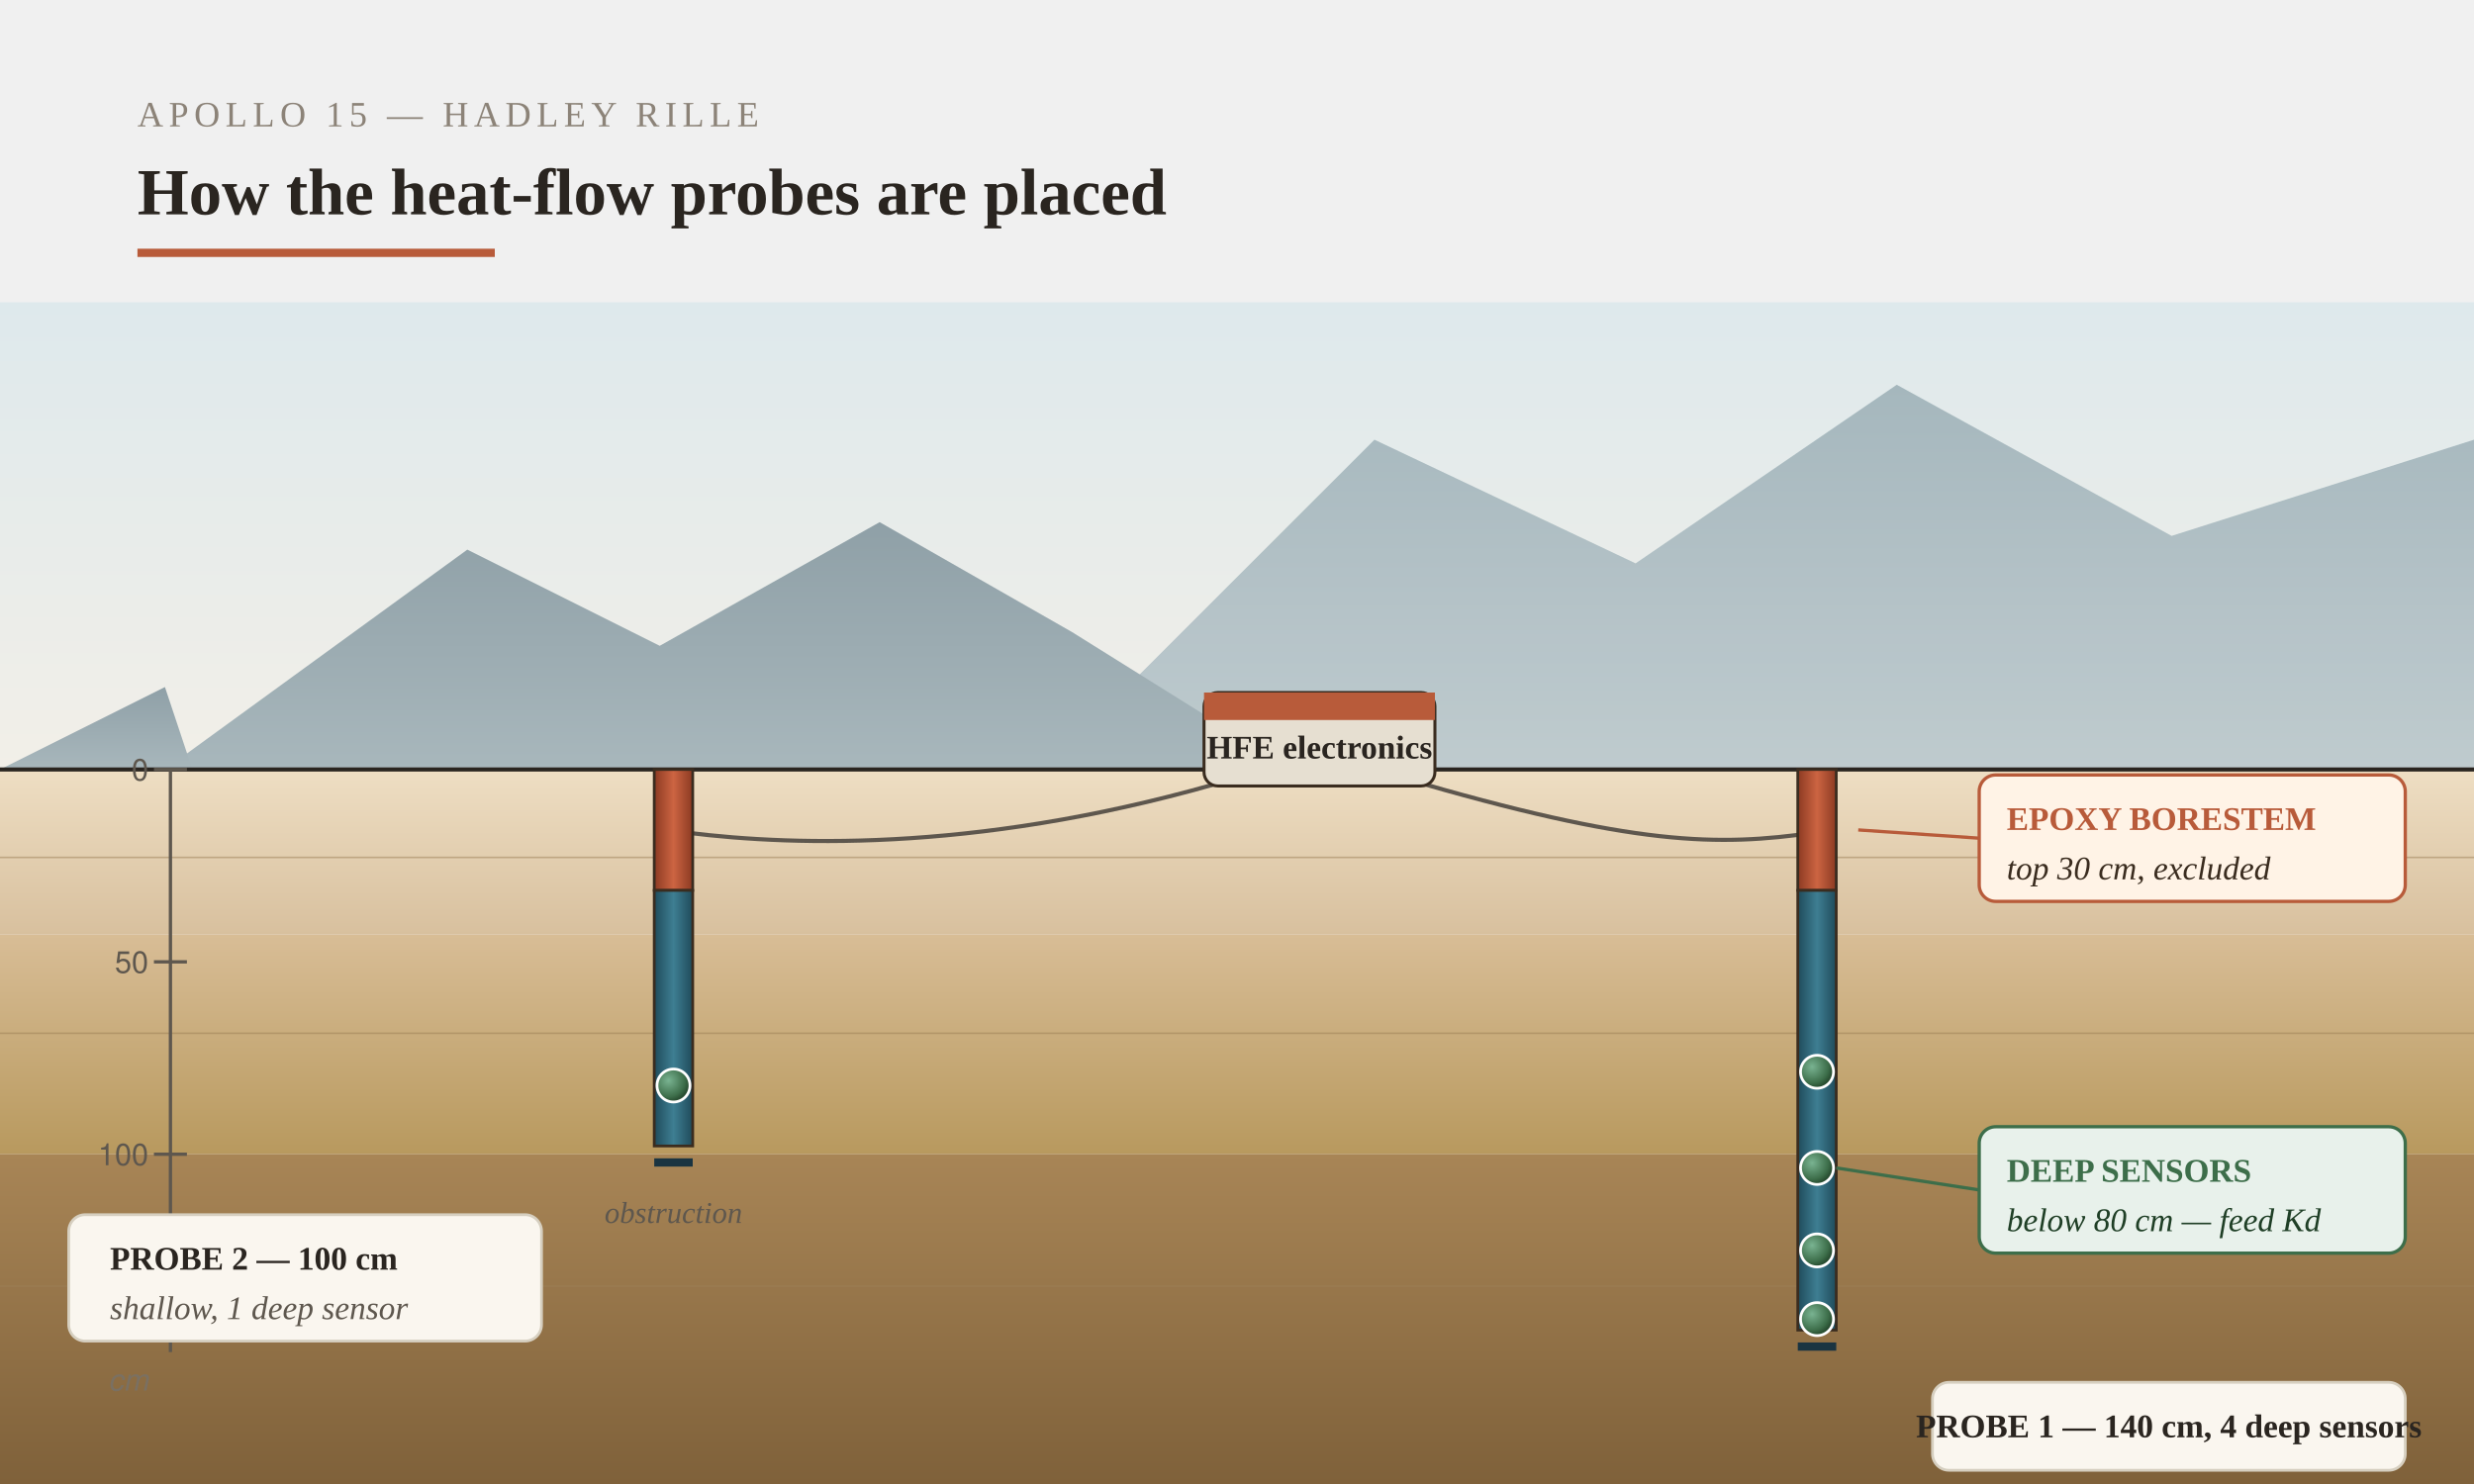
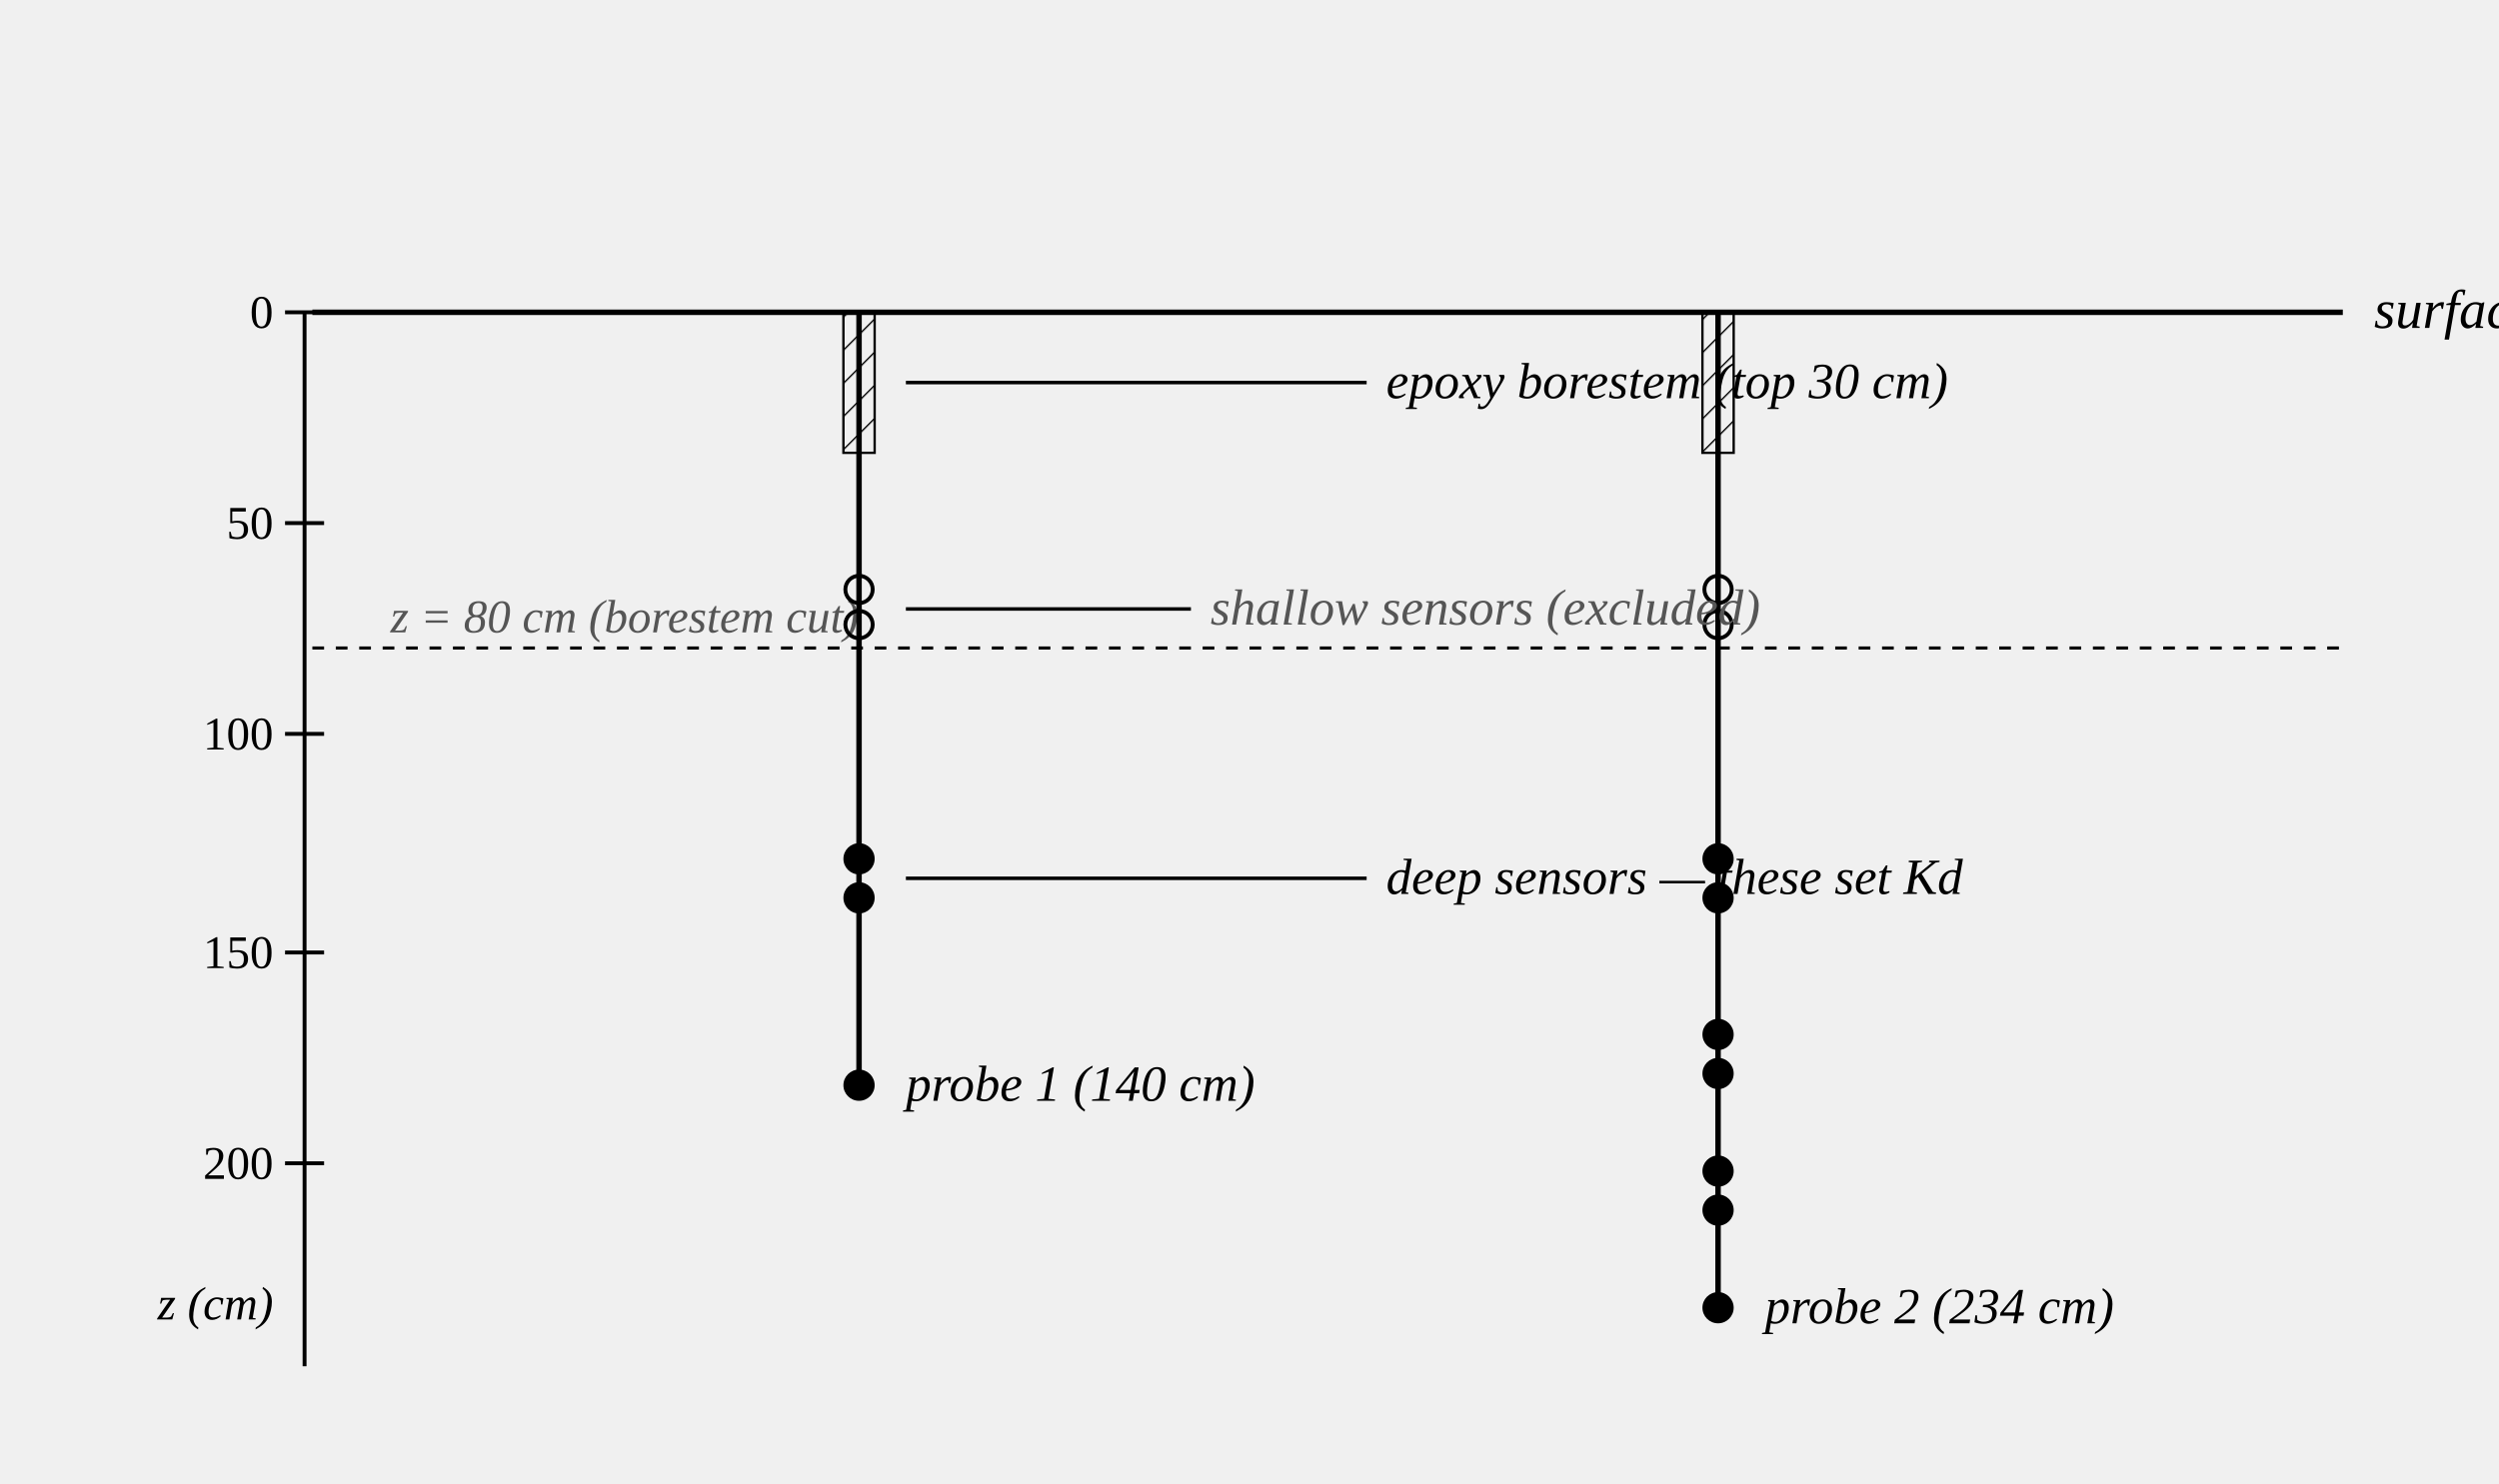
- <svg xmlns="http://www.w3.org/2000/svg" viewBox="0 0 900 540" font-family="Georgia, 'Times New Roman', serif">
+ <svg xmlns="http://www.w3.org/2000/svg" viewBox="0 0 640 380" font-family="Georgia, 'Times New Roman', serif">
  <defs>
-     <linearGradient id="sky" x1="0" y1="0" x2="0" y2="1">
-       <stop offset="0" stop-color="#DEE9EC" />
-       <stop offset="1" stop-color="#F2EFE8" />
-     </linearGradient>
-     <linearGradient id="mtnFar" x1="0" y1="0" x2="0" y2="1">
-       <stop offset="0" stop-color="#A2B5BB" />
-       <stop offset="1" stop-color="#BDC9CD" />
-     </linearGradient>
-     <linearGradient id="mtnNear" x1="0" y1="0" x2="0" y2="1">
-       <stop offset="0" stop-color="#8FA0A7" />
-       <stop offset="1" stop-color="#A8B7BC" />
-     </linearGradient>
-     <linearGradient id="reg0" x1="0" y1="0" x2="0" y2="1">
-       <stop offset="0" stop-color="#EEDEC3" />
-       <stop offset="1" stop-color="#D8C09E" />
-     </linearGradient>
-     <linearGradient id="reg1" x1="0" y1="0" x2="0" y2="1">
-       <stop offset="0" stop-color="#D8BD96" />
-       <stop offset="1" stop-color="#B8995E" />
-     </linearGradient>
-     <linearGradient id="reg2" x1="0" y1="0" x2="0" y2="1">
-       <stop offset="0" stop-color="#A88556" />
-       <stop offset="1" stop-color="#7F613A" />
-     </linearGradient>
-     <linearGradient id="probeBody" x1="0" y1="0" x2="1" y2="0">
-       <stop offset="0" stop-color="#1F4B5B" />
-       <stop offset="0.5" stop-color="#3E7E92" />
-       <stop offset="1" stop-color="#1F4B5B" />
-     </linearGradient>
-     <linearGradient id="probeCap" x1="0" y1="0" x2="1" y2="0">
-       <stop offset="0" stop-color="#8C3A22" />
-       <stop offset="0.5" stop-color="#CC6442" />
-       <stop offset="1" stop-color="#8C3A22" />
-     </linearGradient>
-     <radialGradient id="bead" cx="0.35" cy="0.35" r="0.7">
-       <stop offset="0" stop-color="#79B391" />
-       <stop offset="0.7" stop-color="#3D6E4A" />
-       <stop offset="1" stop-color="#1F3F26" />
-     </radialGradient>
-     <radialGradient id="shadow" cx="0.5" cy="0.5" r="0.5">
-       <stop offset="0" stop-color="#2A2520" stop-opacity="0.28" />
-       <stop offset="1" stop-color="#2A2520" stop-opacity="0" />
-     </radialGradient>
+     <marker id="ah" markerWidth="10" markerHeight="10" refX="8" refY="4" orient="auto" markerUnits="strokeWidth">
+       <path d="M0,0 L10,4 L0,8 Z" fill="#000" />
+     </marker>
+     <pattern id="hatch" patternUnits="userSpaceOnUse" width="6" height="6" patternTransform="rotate(45)">
+       <line x1="0" y1="0" x2="0" y2="6" stroke="#000" stroke-width="0.7" />
+     </pattern>
  </defs>
-   <text x="50" y="46" font-size="13" letter-spacing="2" fill="#8C8378">APOLLO 15 — HADLEY RILLE</text>
-   <text x="50" y="78" font-size="24" font-weight="700" fill="#2A2520">How the heat-flow probes are placed</text>
-   <line x1="50" y1="92" x2="180" y2="92" stroke="#B85B3A" stroke-width="3" />
-   <rect x="0" y="110" width="900" height="170" fill="url(#sky)" />
-   <polygon points="380,280 500,160 595,205 690,140 790,195 900,160 900,280" fill="url(#mtnFar)" opacity="0.95" />
-   <polygon points="60,280 170,200 240,235 320,190 390,230 470,280" fill="url(#mtnNear)" />
-   <polygon points="0,280 60,250 70,280" fill="url(#mtnNear)" />
-   <rect x="0" y="280" width="900" height="60" fill="url(#reg0)" />
-   <rect x="0" y="340" width="900" height="80" fill="url(#reg1)" />
-   <rect x="0" y="420" width="900" height="120" fill="url(#reg2)" />
-   <line x1="0" y1="280" x2="900" y2="280" stroke="#2A2520" stroke-width="1.5" />
-   <g stroke="#9B7E55" stroke-width="0.6" opacity="0.5">
-     <line x1="0" y1="312" x2="900" y2="312" />
-     <line x1="0" y1="376" x2="900" y2="376" />
-     <line x1="0" y1="468" x2="900" y2="468" />
+   <line x1="80" y1="80" x2="600" y2="80" stroke="#000" stroke-width="1.4" />
+   <text x="608" y="84" font-size="14" font-style="italic" fill="#000">surface</text>
+   <line x1="78" y1="80" x2="78" y2="350" stroke="#000" stroke-width="1" />
+   <g font-size="12" fill="#000" text-anchor="end">
+     <line x1="73" y1="80" x2="83" y2="80" stroke="#000" stroke-width="1" />
+     <text x="70" y="84">0</text>
+     <line x1="73" y1="134" x2="83" y2="134" stroke="#000" stroke-width="1" />
+     <text x="70" y="138">50</text>
+     <line x1="73" y1="188" x2="83" y2="188" stroke="#000" stroke-width="1" />
+     <text x="70" y="192">100</text>
+     <line x1="73" y1="244" x2="83" y2="244" stroke="#000" stroke-width="1" />
+     <text x="70" y="248">150</text>
+     <line x1="73" y1="298" x2="83" y2="298" stroke="#000" stroke-width="1" />
+     <text x="70" y="302">200</text>
+     <text x="70" y="338" font-style="italic">z (cm)</text>
+   </g>
+   <line x1="80" y1="166" x2="600" y2="166" stroke="#000" stroke-width="0.8" stroke-dasharray="3 3" />
+   <text x="100" y="162" font-size="12" font-style="italic" fill="#555">z = 80 cm  (borestem cut)</text>
+   <g>
+     <line x1="220" y1="80" x2="220" y2="280" stroke="#000" stroke-width="1.4" />
+     <rect x="216" y="80" width="8" height="36" fill="url(#hatch)" stroke="#000" stroke-width="0.6" />
+     <circle cx="220" cy="151" r="3.5" fill="none" stroke="#000" stroke-width="1" />
+     <circle cx="220" cy="160" r="3.5" fill="none" stroke="#000" stroke-width="1" />
+     <circle cx="220" cy="220" r="4" fill="#000" />
+     <circle cx="220" cy="230" r="4" fill="#000" />
+     <circle cx="220" cy="278" r="4" fill="#000" />
+     <text x="232" y="282" font-size="13" font-style="italic" fill="#000">probe 1  (140 cm)</text>
  </g>
  <g>
-     <line x1="62" y1="280" x2="62" y2="492" stroke="#5E574E" stroke-width="1.2" />
-     <g font-size="11" fill="#5E574E" text-anchor="end" font-family="Helvetica, Arial, sans-serif">
-       <line x1="56" y1="280" x2="68" y2="280" stroke="#5E574E" stroke-width="1.2" />
-       <text x="54" y="284">0</text>
-       <line x1="56" y1="350" x2="68" y2="350" stroke="#5E574E" stroke-width="1.2" />
-       <text x="54" y="354">50</text>
-       <line x1="56" y1="420" x2="68" y2="420" stroke="#5E574E" stroke-width="1.2" />
-       <text x="54" y="424">100</text>
-       <line x1="56" y1="478" x2="68" y2="478" stroke="#5E574E" stroke-width="1.2" />
-       <text x="54" y="482">140</text>
-       <text x="54" y="506" font-style="italic" fill="#7A7062">cm</text>
-     </g>
+     <line x1="440" y1="80" x2="440" y2="338" stroke="#000" stroke-width="1.4" />
+     <rect x="436" y="80" width="8" height="36" fill="url(#hatch)" stroke="#000" stroke-width="0.6" />
+     <circle cx="440" cy="151" r="3.5" fill="none" stroke="#000" stroke-width="1" />
+     <circle cx="440" cy="160" r="3.5" fill="none" stroke="#000" stroke-width="1" />
+     <circle cx="440" cy="220" r="4" fill="#000" />
+     <circle cx="440" cy="230" r="4" fill="#000" />
+     <circle cx="440" cy="265" r="4" fill="#000" />
+     <circle cx="440" cy="275" r="4" fill="#000" />
+     <circle cx="440" cy="300" r="4" fill="#000" />
+     <circle cx="440" cy="310" r="4" fill="#000" />
+     <circle cx="440" cy="335" r="4" fill="#000" />
+     <text x="452" y="339" font-size="13" font-style="italic" fill="#000">probe 2  (234 cm)</text>
  </g>
-   <path d="M450,283 C360,310 290,308 250,303" stroke="#5E574E" stroke-width="1.5" fill="none" />
-   <path d="M510,283 C595,308 625,308 660,303" stroke="#5E574E" stroke-width="1.5" fill="none" />
-   <rect x="438" y="252" width="84" height="34" rx="5" fill="#E6DFD1" stroke="#3A2C1F" stroke-width="1.1" />
-   <rect x="438" y="252" width="84" height="10" fill="#B85B3A" />
-   <text x="480" y="276" font-size="12" fill="#2A2520" text-anchor="middle" font-weight="700">HFE electronics</text>
-   <rect x="654" y="280" width="14" height="44" fill="url(#probeCap)" stroke="#3A2C1F" stroke-width="1" />
-   <rect x="654" y="324" width="14" height="160" fill="url(#probeBody)" stroke="#3A2C1F" stroke-width="1" />
-   <line x1="654" y1="490" x2="668" y2="490" stroke="#1A3441" stroke-width="3" />
-   <g>
-     <circle cx="661" cy="390" r="6" fill="url(#bead)" stroke="#fff" stroke-width="1" />
-     <circle cx="661" cy="425" r="6" fill="url(#bead)" stroke="#fff" stroke-width="1" />
-     <circle cx="661" cy="455" r="6" fill="url(#bead)" stroke="#fff" stroke-width="1" />
-     <circle cx="661" cy="480" r="6" fill="url(#bead)" stroke="#fff" stroke-width="1" />
+   <g font-size="13" fill="#000">
+     <line x1="350" y1="98" x2="232" y2="98" stroke="#000" stroke-width="0.9" />
+     <text x="355" y="102" font-style="italic">epoxy borestem (top 30 cm)</text>
+     <line x1="350" y1="225" x2="232" y2="225" stroke="#000" stroke-width="0.9" />
+     <text x="355" y="229" font-style="italic">deep sensors — these set Kd</text>
+     <line x1="305" y1="156" x2="232" y2="156" stroke="#000" stroke-width="0.9" />
+     <text x="310" y="160" font-style="italic" fill="#555">shallow sensors (excluded)</text>
  </g>
-   <rect x="238" y="280" width="14" height="44" fill="url(#probeCap)" stroke="#3A2C1F" stroke-width="1" />
-   <rect x="238" y="324" width="14" height="93" fill="url(#probeBody)" stroke="#3A2C1F" stroke-width="1" />
-   <line x1="238" y1="423" x2="252" y2="423" stroke="#1A3441" stroke-width="3" />
-   <circle cx="245" cy="395" r="6" fill="url(#bead)" stroke="#fff" stroke-width="1" />
-   <text x="245" y="445" font-size="11" fill="#5E574E" text-anchor="middle" font-style="italic">obstruction</text>
-   <rect x="720" y="282" width="155" height="46" rx="6" fill="#FFF3E6" stroke="#B85B3A" stroke-width="1.2" />
-   <text x="730" y="302" font-size="12" font-weight="700" fill="#B85B3A">EPOXY BORESTEM</text>
-   <text x="730" y="320" font-size="12" fill="#3A2C1F" font-style="italic">top 30 cm, excluded</text>
-   <line x1="720" y1="305" x2="676" y2="302" stroke="#B85B3A" stroke-width="1.2" />
-   <rect x="720" y="410" width="155" height="46" rx="6" fill="#E8F1EB" stroke="#3D6E4A" stroke-width="1.2" />
-   <text x="730" y="430" font-size="12" font-weight="700" fill="#3D6E4A">DEEP SENSORS</text>
-   <text x="730" y="448" font-size="12" fill="#1F3F26" font-style="italic">below 80 cm — feed Kd</text>
-   <line x1="720" y1="433" x2="668" y2="425" stroke="#3D6E4A" stroke-width="1.2" />
-   <rect x="25" y="442" width="172" height="46" rx="6" fill="#FAF6EF" stroke="#D6CFC0" stroke-width="1" />
-   <text x="40" y="462" font-size="12" font-weight="700" fill="#2A2520">PROBE 2 — 100 cm</text>
-   <text x="40" y="480" font-size="12" fill="#5E574E" font-style="italic">shallow, 1 deep sensor</text>
-   <rect x="703" y="503" width="172" height="32" rx="6" fill="#FAF6EF" stroke="#D6CFC0" stroke-width="1" />
-   <text x="789" y="523" font-size="12" font-weight="700" fill="#2A2520" text-anchor="middle">PROBE 1 — 140 cm,  4 deep sensors</text>
</svg>
